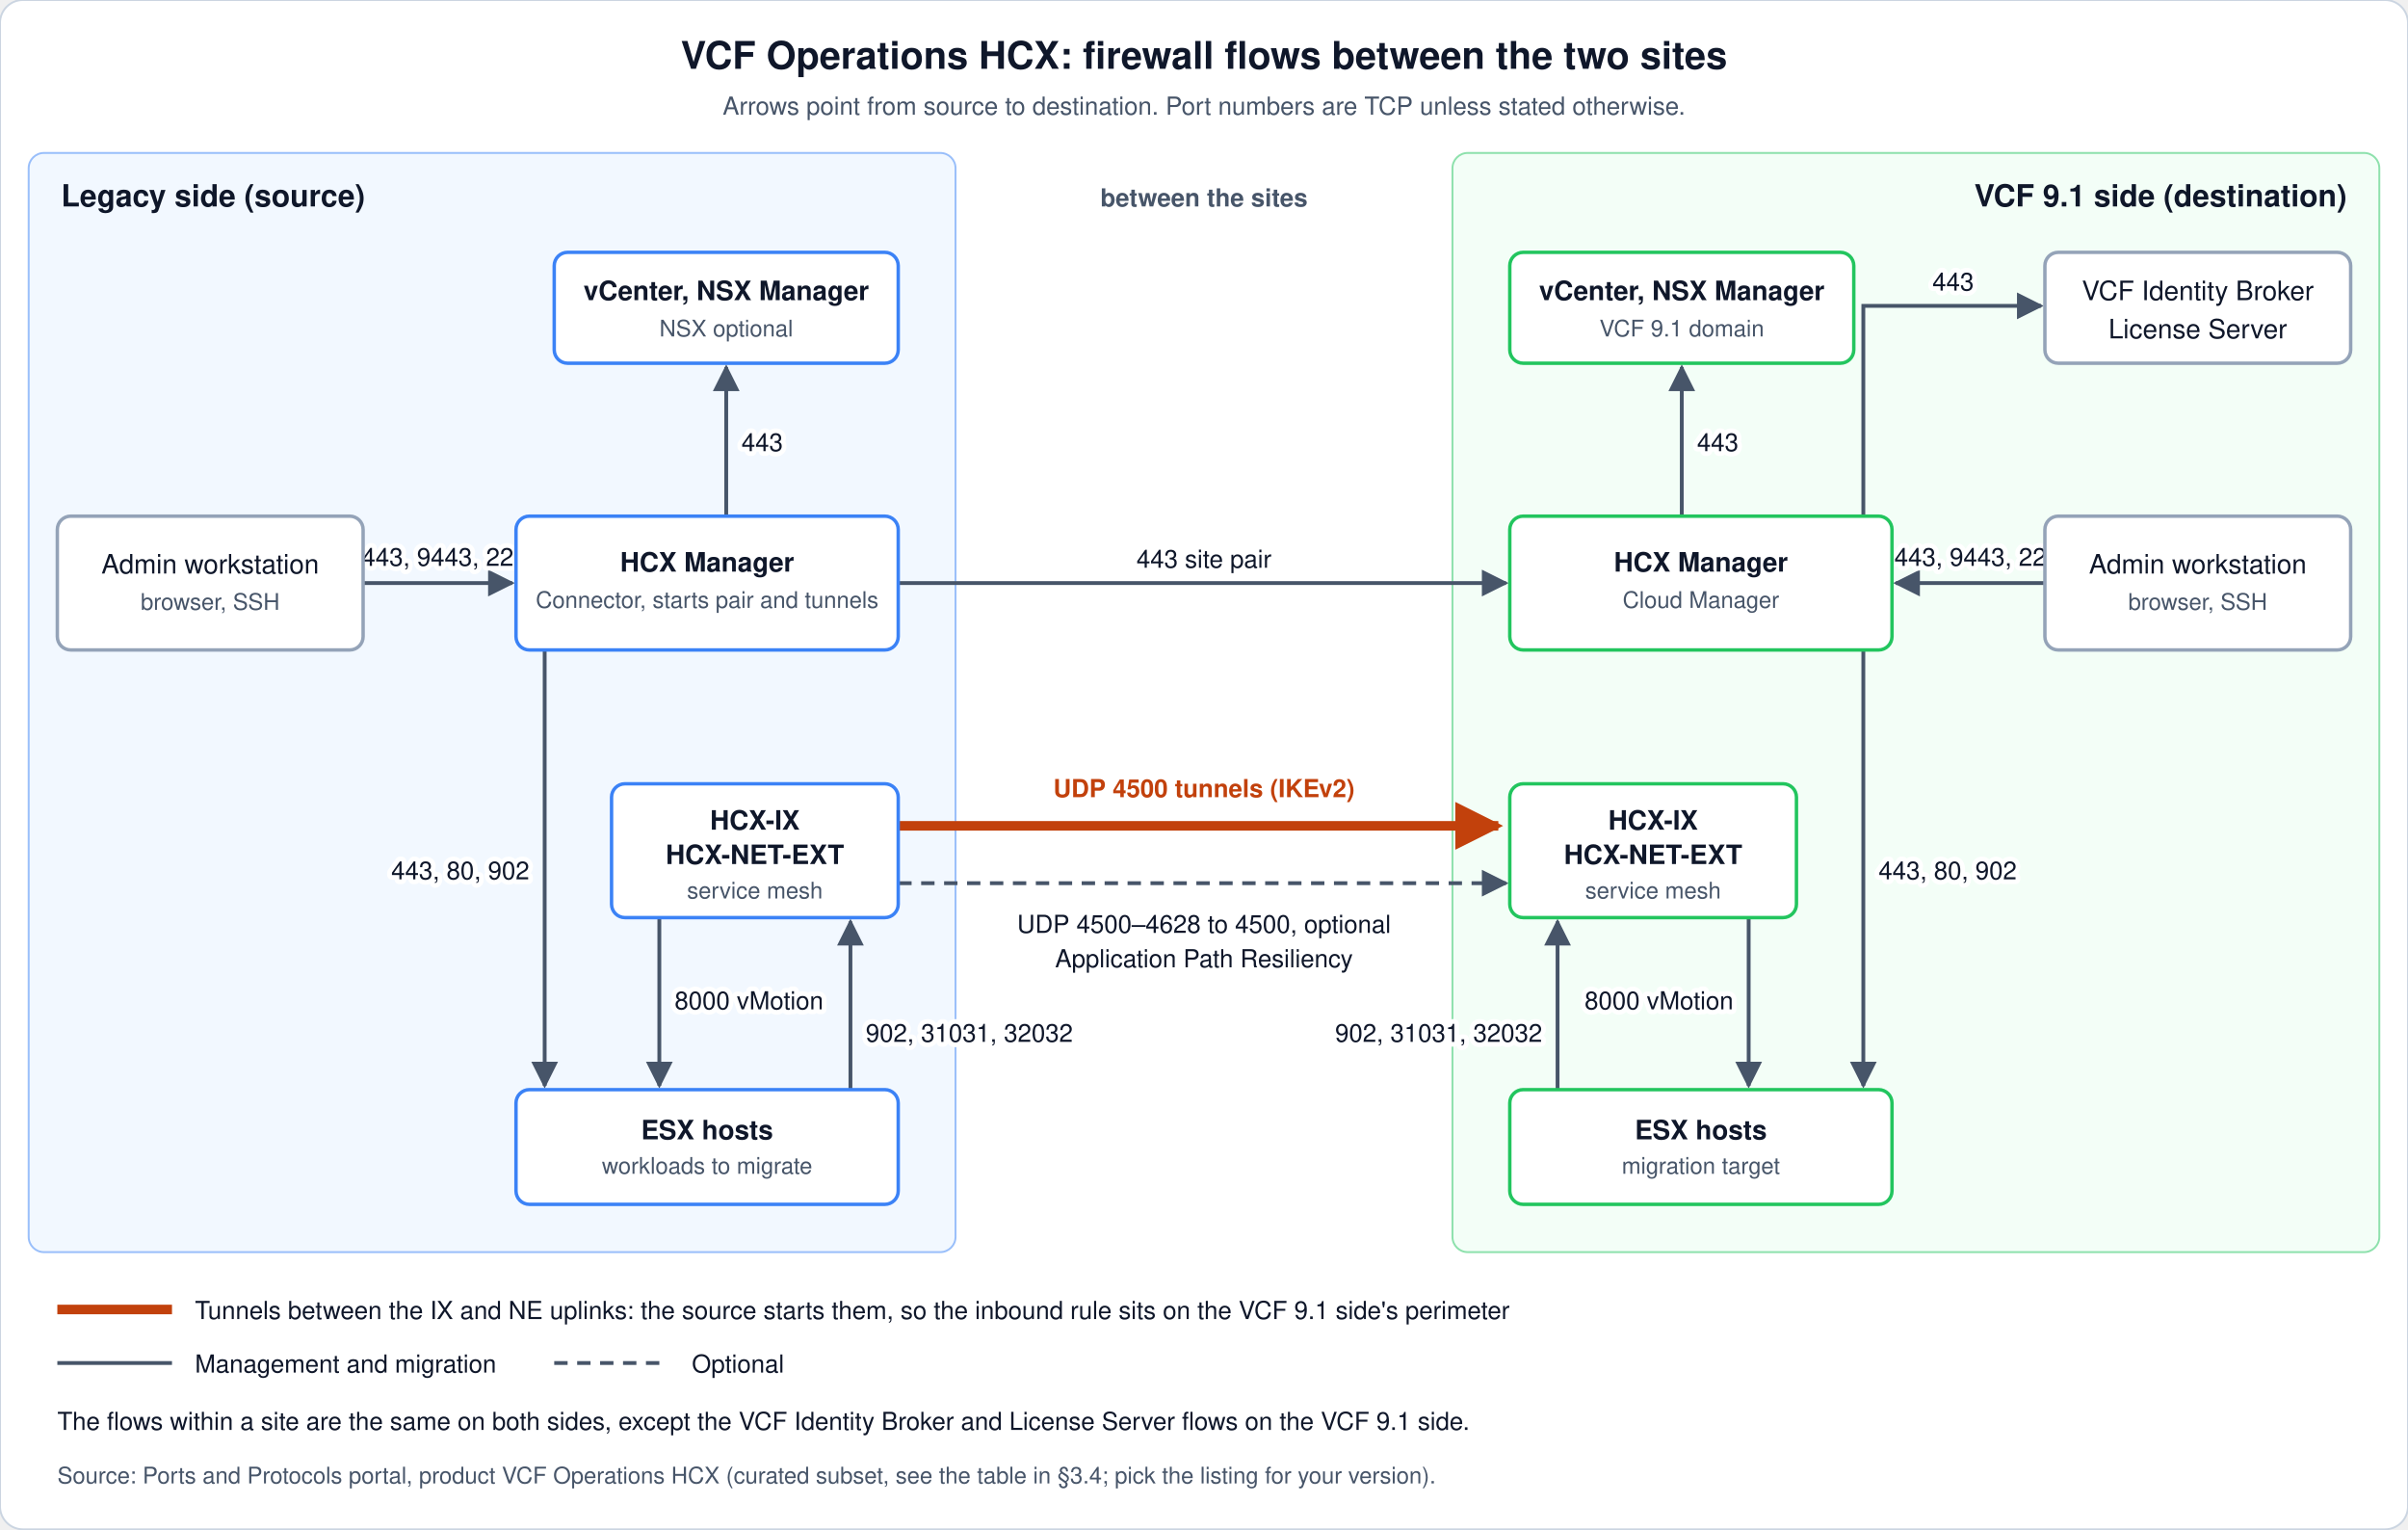
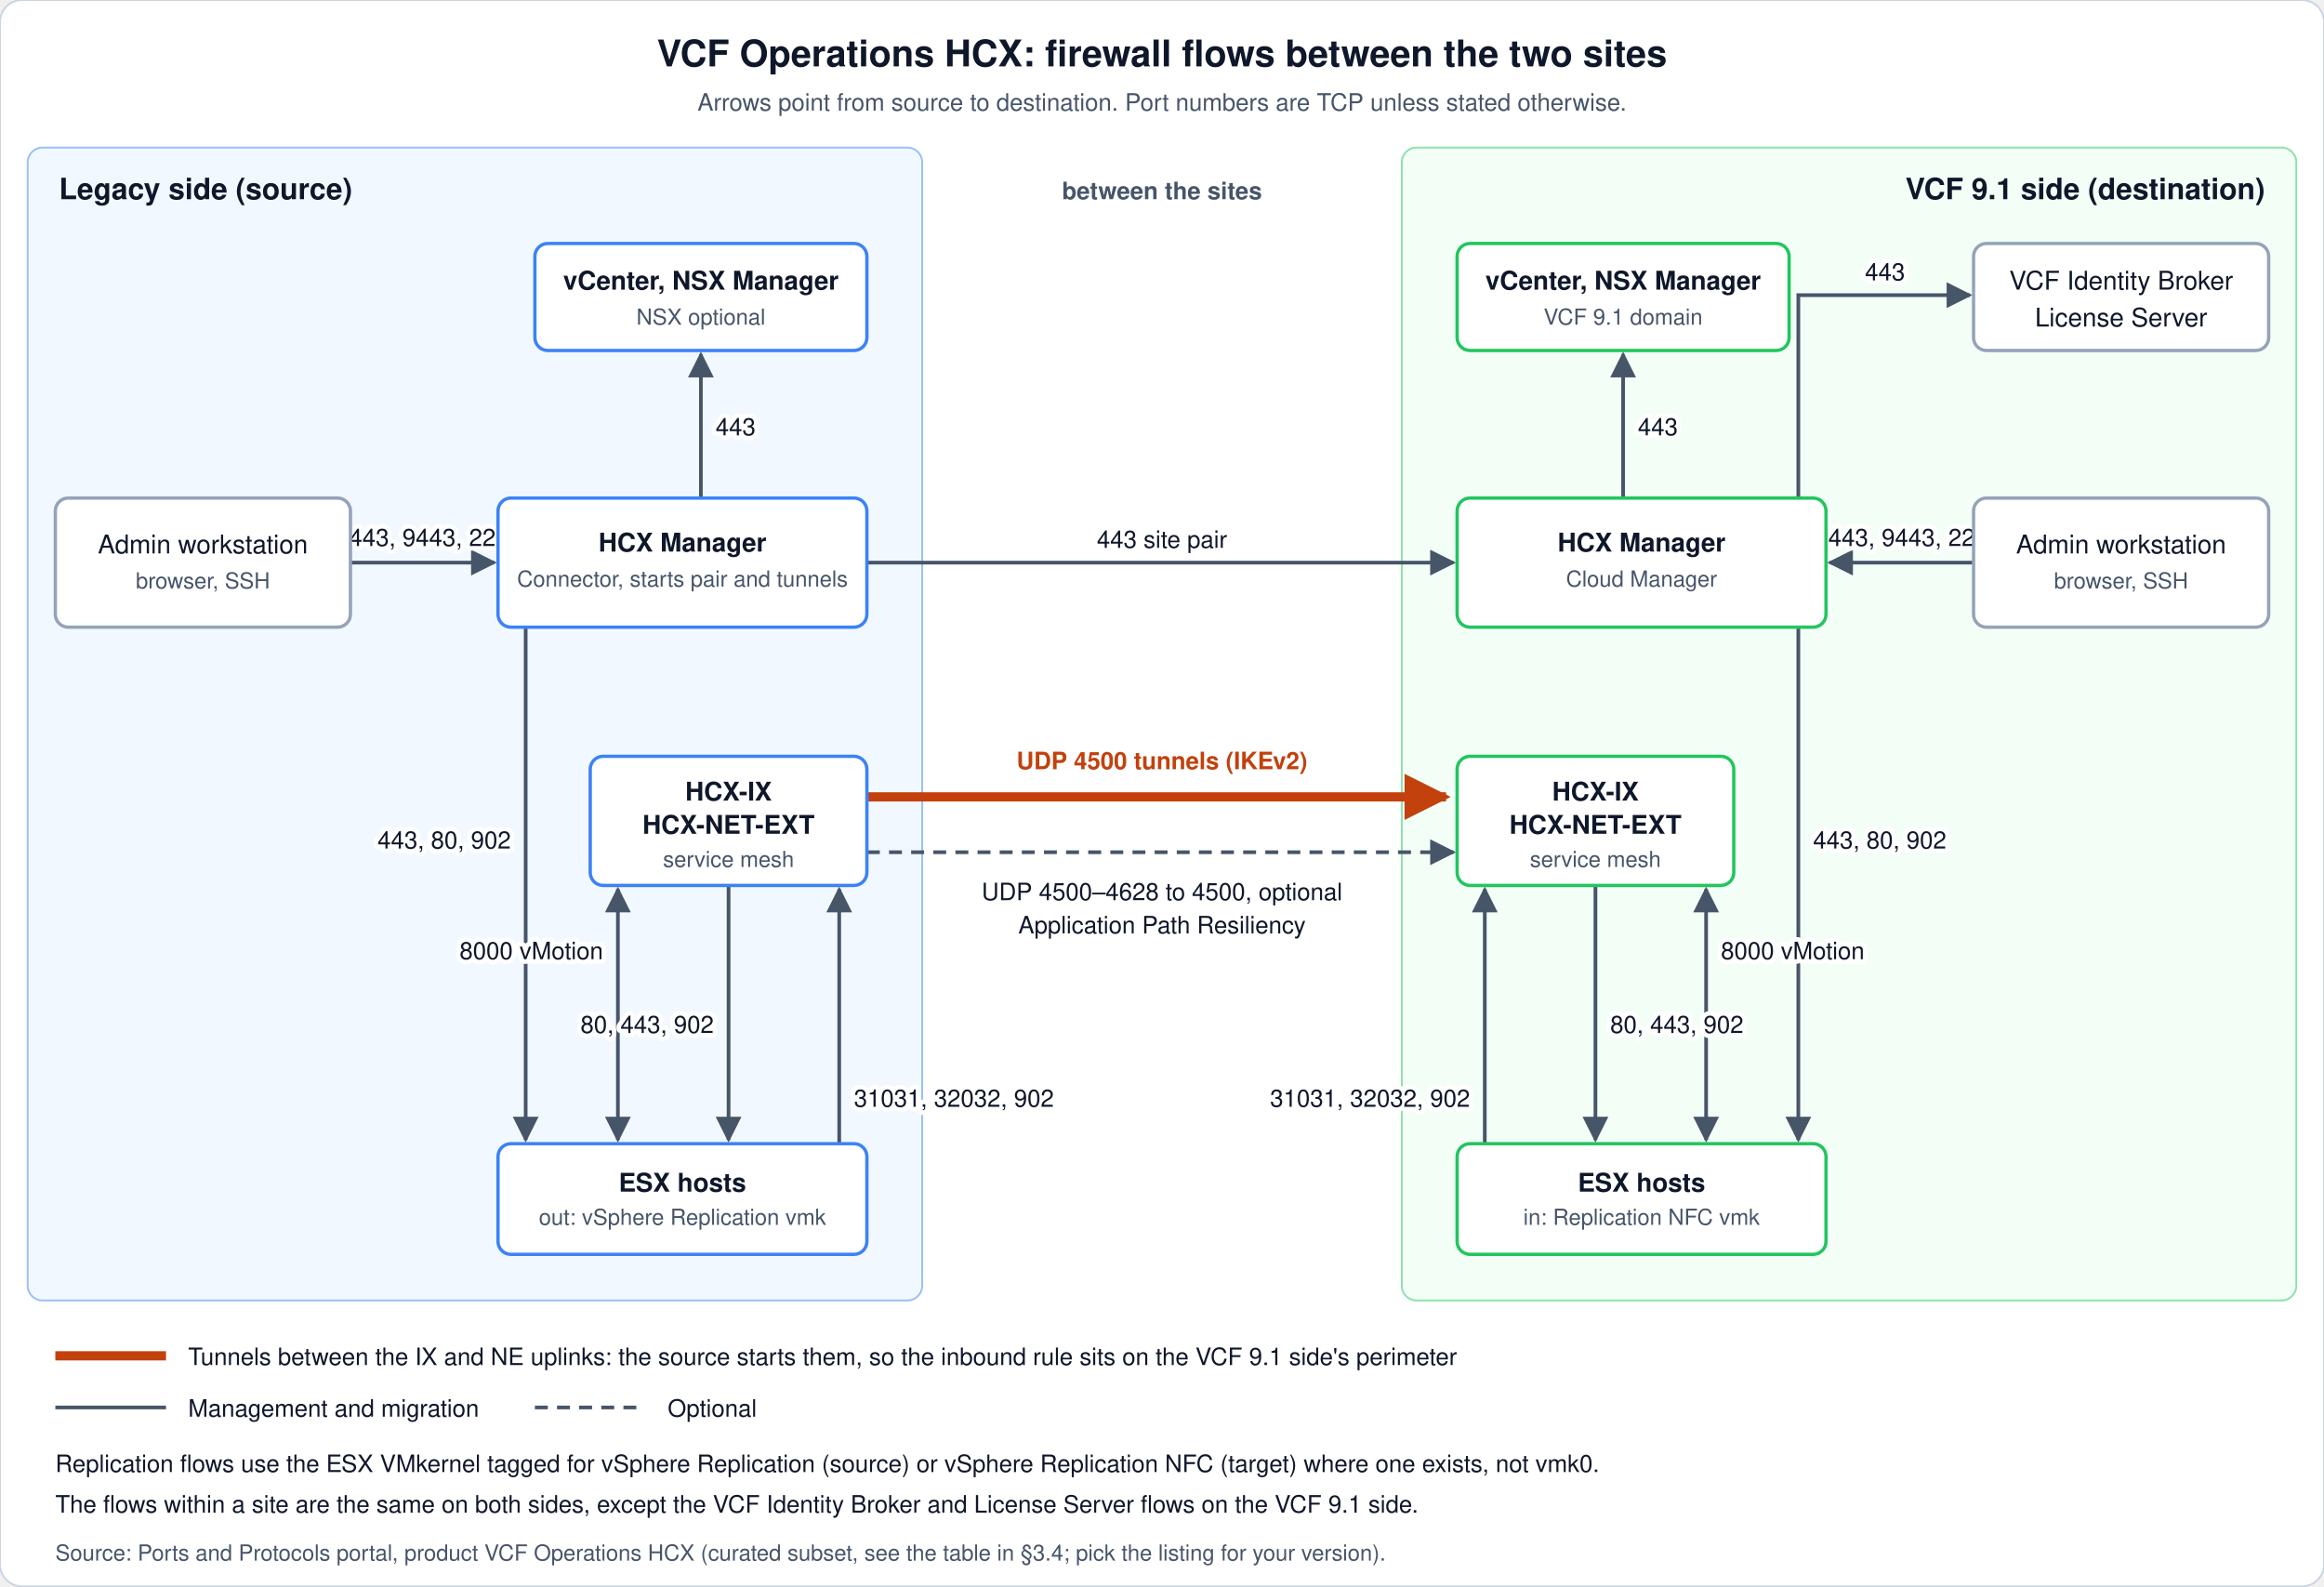
- <svg xmlns="http://www.w3.org/2000/svg" viewBox="0 0 1260 800" role="img" aria-labelledby="t d" font-family="Segoe UI, Helvetica, Arial, sans-serif">
+ <svg xmlns="http://www.w3.org/2000/svg" viewBox="0 0 1260 860" role="img" aria-labelledby="t d" font-family="Segoe UI, Helvetica, Arial, sans-serif">
  <defs>
    <marker id="a" viewBox="0 0 10 10" refX="9" refY="5" markerWidth="7" markerHeight="7" orient="auto">
+       <path d="M0 0L10 5L0 10z" fill="#475569" />
+     </marker>
+     <marker id="b" viewBox="0 0 10 10" refX="9" refY="5" markerWidth="7" markerHeight="7" orient="auto-start-reverse">
      <path d="M0 0L10 5L0 10z" fill="#475569" />
    </marker>
    <marker id="o" viewBox="0 0 10 10" refX="9" refY="5" markerWidth="5" markerHeight="5" orient="auto">
      <path d="M0 0L10 5L0 10z" fill="#c2410c" />
    </marker>
    <style>
.lbl{font-size:13px;fill:#0f172a;paint-order:stroke;stroke:#ffffff;stroke-width:5px;stroke-linejoin:round}
.box{fill:#ffffff;stroke-width:1.8}
.bt{font-size:14px;fill:#0f172a;text-anchor:middle}
.bs{font-size:12px;fill:#475569;text-anchor:middle}
.mg{fill:none;stroke:#475569;stroke-width:2}
.dash{stroke-dasharray:7 5}
</style>
  </defs>
-   <rect width="1260" height="800" rx="12" fill="#ffffff" stroke="#cbd5e1" />
+   <rect width="1260" height="860" rx="12" fill="#ffffff" stroke="#cbd5e1" />
  <text x="630" y="36" font-size="20" font-weight="700" fill="#0f172a" text-anchor="middle">VCF Operations HCX: firewall flows between the two sites</text>
  <text x="630" y="60" font-size="13" fill="#475569" text-anchor="middle">Arrows point from source to destination. Port numbers are TCP unless stated otherwise.</text>
-   <rect x="15" y="80" width="485" height="575" rx="8" fill="#dbeafe" fill-opacity="0.35" stroke="#3b82f6" stroke-opacity="0.5" />
+   <rect x="15" y="80" width="485" height="625" rx="8" fill="#dbeafe" fill-opacity="0.35" stroke="#3b82f6" stroke-opacity="0.5" />
  <text x="32" y="108" font-size="16" font-weight="700" fill="#0f172a">Legacy side (source)</text>
-   <rect x="760" y="80" width="485" height="575" rx="8" fill="#dcfce7" fill-opacity="0.35" stroke="#22c55e" stroke-opacity="0.5" />
+   <rect x="760" y="80" width="485" height="625" rx="8" fill="#dcfce7" fill-opacity="0.35" stroke="#22c55e" stroke-opacity="0.5" />
  <text x="1228" y="108" font-size="16" font-weight="700" fill="#0f172a" text-anchor="end">VCF 9.1 side (destination)</text>
  <text x="630" y="108" font-size="13" font-weight="700" fill="#475569" text-anchor="middle">between the sites</text>
  <path class="mg" d="M470 305 H788" marker-end="url(#a)" />
  <text class="lbl" x="630" y="297" text-anchor="middle">443 site pair</text>
  <path d="M470 432 H784" fill="none" stroke="#c2410c" stroke-width="5" marker-end="url(#o)" />
  <text class="lbl" x="630" y="417" text-anchor="middle" font-weight="700" style="fill:#c2410c">UDP 4500 tunnels (IKEv2)</text>
  <path class="mg dash" d="M470 462 H788" marker-end="url(#a)" />
  <text class="lbl" x="630" y="488" text-anchor="middle">UDP 4500–4628 to 4500, optional</text>
  <text class="lbl" x="630" y="506" text-anchor="middle">Application Path Resiliency</text>
  <path class="mg" d="M380 270 V192" marker-end="url(#a)" />
  <text class="lbl" x="388" y="236">443</text>
  <path class="mg" d="M190 305 H268" marker-end="url(#a)" />
  <text class="lbl" x="229" y="296" text-anchor="middle">443, 9443, 22</text>
-   <path class="mg" d="M285 340 V568" marker-end="url(#a)" />
+   <path class="mg" d="M285 340 V618" marker-end="url(#a)" />
  <text class="lbl" x="277" y="460" text-anchor="end">443, 80, 902</text>
-   <path class="mg" d="M345 480 V568" marker-end="url(#a)" />
-   <text class="lbl" x="353" y="528">8000 vMotion</text>
-   <path class="mg" d="M445 570 V482" marker-end="url(#a)" />
-   <text class="lbl" x="453" y="545">902, 31031, 32032</text>
+   <path class="mg" d="M335 482 V618" marker-start="url(#b)" marker-end="url(#b)" />
+   <text class="lbl" x="327" y="520" text-anchor="end">8000 vMotion</text>
+   <path class="mg" d="M395 480 V618" marker-end="url(#a)" />
+   <text class="lbl" x="387" y="560" text-anchor="end">80, 443, 902</text>
+   <path class="mg" d="M455 620 V482" marker-end="url(#a)" />
+   <text class="lbl" x="463" y="600">31031, 32032, 902</text>
  <path class="mg" d="M880 270 V192" marker-end="url(#a)" />
  <text class="lbl" x="888" y="236">443</text>
  <path class="mg" d="M1070 305 H992" marker-end="url(#a)" />
  <text class="lbl" x="1031" y="296" text-anchor="middle">443, 9443, 22</text>
-   <path class="mg" d="M975 340 V568" marker-end="url(#a)" />
+   <path class="mg" d="M975 340 V618" marker-end="url(#a)" />
  <text class="lbl" x="983" y="460">443, 80, 902</text>
-   <path class="mg" d="M915 480 V568" marker-end="url(#a)" />
-   <text class="lbl" x="907" y="528" text-anchor="end">8000 vMotion</text>
-   <path class="mg" d="M815 570 V482" marker-end="url(#a)" />
-   <text class="lbl" x="807" y="545" text-anchor="end">902, 31031, 32032</text>
+   <path class="mg" d="M925 482 V618" marker-start="url(#b)" marker-end="url(#b)" />
+   <text class="lbl" x="933" y="520">8000 vMotion</text>
+   <path class="mg" d="M865 480 V618" marker-end="url(#a)" />
+   <text class="lbl" x="873" y="560">80, 443, 902</text>
+   <path class="mg" d="M805 620 V482" marker-end="url(#a)" />
+   <text class="lbl" x="797" y="600" text-anchor="end">31031, 32032, 902</text>
  <path class="mg" d="M975 270 V160 H1068" marker-end="url(#a)" />
  <text class="lbl" x="1022" y="152" text-anchor="middle">443</text>
  <rect class="box" x="290" y="132" width="180" height="58" rx="7" stroke="#3b82f6" />
  <text class="bt" x="380" y="157" font-weight="700">vCenter, NSX Manager</text>
  <text class="bs" x="380" y="176">NSX optional</text>
  <rect class="box" x="270" y="270" width="200" height="70" rx="7" stroke="#3b82f6" />
  <text class="bt" x="370" y="299" font-weight="700">HCX Manager</text>
  <text class="bs" x="370" y="318">Connector, starts pair and tunnels</text>
  <rect class="box" x="320" y="410" width="150" height="70" rx="7" stroke="#3b82f6" />
  <text class="bt" x="395" y="434" font-weight="700">HCX-IX</text>
  <text class="bt" x="395" y="452" font-weight="700">HCX-NET-EXT</text>
  <text class="bs" x="395" y="470">service mesh</text>
-   <rect class="box" x="270" y="570" width="200" height="60" rx="7" stroke="#3b82f6" />
-   <text class="bt" x="370" y="596" font-weight="700">ESX hosts</text>
-   <text class="bs" x="370" y="614">workloads to migrate</text>
+   <rect class="box" x="270" y="620" width="200" height="60" rx="7" stroke="#3b82f6" />
+   <text class="bt" x="370" y="646" font-weight="700">ESX hosts</text>
+   <text class="bs" x="370" y="664">out: vSphere Replication vmk</text>
  <rect class="box" x="30" y="270" width="160" height="70" rx="7" stroke="#94a3b8" />
  <text class="bt" x="110" y="300">Admin workstation</text>
  <text class="bs" x="110" y="319">browser, SSH</text>
  <rect class="box" x="790" y="132" width="180" height="58" rx="7" stroke="#22c55e" />
  <text class="bt" x="880" y="157" font-weight="700">vCenter, NSX Manager</text>
  <text class="bs" x="880" y="176">VCF 9.1 domain</text>
  <rect class="box" x="790" y="270" width="200" height="70" rx="7" stroke="#22c55e" />
  <text class="bt" x="890" y="299" font-weight="700">HCX Manager</text>
  <text class="bs" x="890" y="318">Cloud Manager</text>
  <rect class="box" x="790" y="410" width="150" height="70" rx="7" stroke="#22c55e" />
  <text class="bt" x="865" y="434" font-weight="700">HCX-IX</text>
  <text class="bt" x="865" y="452" font-weight="700">HCX-NET-EXT</text>
  <text class="bs" x="865" y="470">service mesh</text>
-   <rect class="box" x="790" y="570" width="200" height="60" rx="7" stroke="#22c55e" />
-   <text class="bt" x="890" y="596" font-weight="700">ESX hosts</text>
-   <text class="bs" x="890" y="614">migration target</text>
+   <rect class="box" x="790" y="620" width="200" height="60" rx="7" stroke="#22c55e" />
+   <text class="bt" x="890" y="646" font-weight="700">ESX hosts</text>
+   <text class="bs" x="890" y="664">in: Replication NFC vmk</text>
  <rect class="box" x="1070" y="270" width="160" height="70" rx="7" stroke="#94a3b8" />
  <text class="bt" x="1150" y="300">Admin workstation</text>
  <text class="bs" x="1150" y="319">browser, SSH</text>
  <rect class="box" x="1070" y="132" width="160" height="58" rx="7" stroke="#94a3b8" />
  <text class="bt" x="1150" y="157">VCF Identity Broker</text>
  <text class="bt" x="1150" y="177">License Server</text>
-   <path d="M30 685 H90" fill="none" stroke="#c2410c" stroke-width="5" />
-   <text x="102" y="690" font-size="13" fill="#0f172a">Tunnels between the IX and NE uplinks: the source starts them, so the inbound rule sits on the VCF 9.1 side's perimeter</text>
-   <path class="mg" d="M30 713 H90" />
-   <text x="102" y="718" font-size="13" fill="#0f172a">Management and migration</text>
-   <path class="mg dash" d="M290 713 H350" />
-   <text x="362" y="718" font-size="13" fill="#0f172a">Optional</text>
-   <text x="30" y="748" font-size="13" fill="#0f172a">The flows within a site are the same on both sides, except the VCF Identity Broker and License Server flows on the VCF 9.1 side.</text>
-   <text x="30" y="776" font-size="12" fill="#475569">Source: Ports and Protocols portal, product VCF Operations HCX (curated subset, see the table in §3.4; pick the listing for your version).</text>
+   <path d="M30 735 H90" fill="none" stroke="#c2410c" stroke-width="5" />
+   <text x="102" y="740" font-size="13" fill="#0f172a">Tunnels between the IX and NE uplinks: the source starts them, so the inbound rule sits on the VCF 9.1 side's perimeter</text>
+   <path class="mg" d="M30 763 H90" />
+   <text x="102" y="768" font-size="13" fill="#0f172a">Management and migration</text>
+   <path class="mg dash" d="M290 763 H350" />
+   <text x="362" y="768" font-size="13" fill="#0f172a">Optional</text>
+   <text x="30" y="798" font-size="13" fill="#0f172a">Replication flows use the ESX VMkernel tagged for vSphere Replication (source) or vSphere Replication NFC (target) where one exists, not vmk0.</text>
+   <text x="30" y="820" font-size="13" fill="#0f172a">The flows within a site are the same on both sides, except the VCF Identity Broker and License Server flows on the VCF 9.1 side.</text>
+   <text x="30" y="846" font-size="12" fill="#475569">Source: Ports and Protocols portal, product VCF Operations HCX (curated subset, see the table in §3.4; pick the listing for your version).</text>
</svg>
